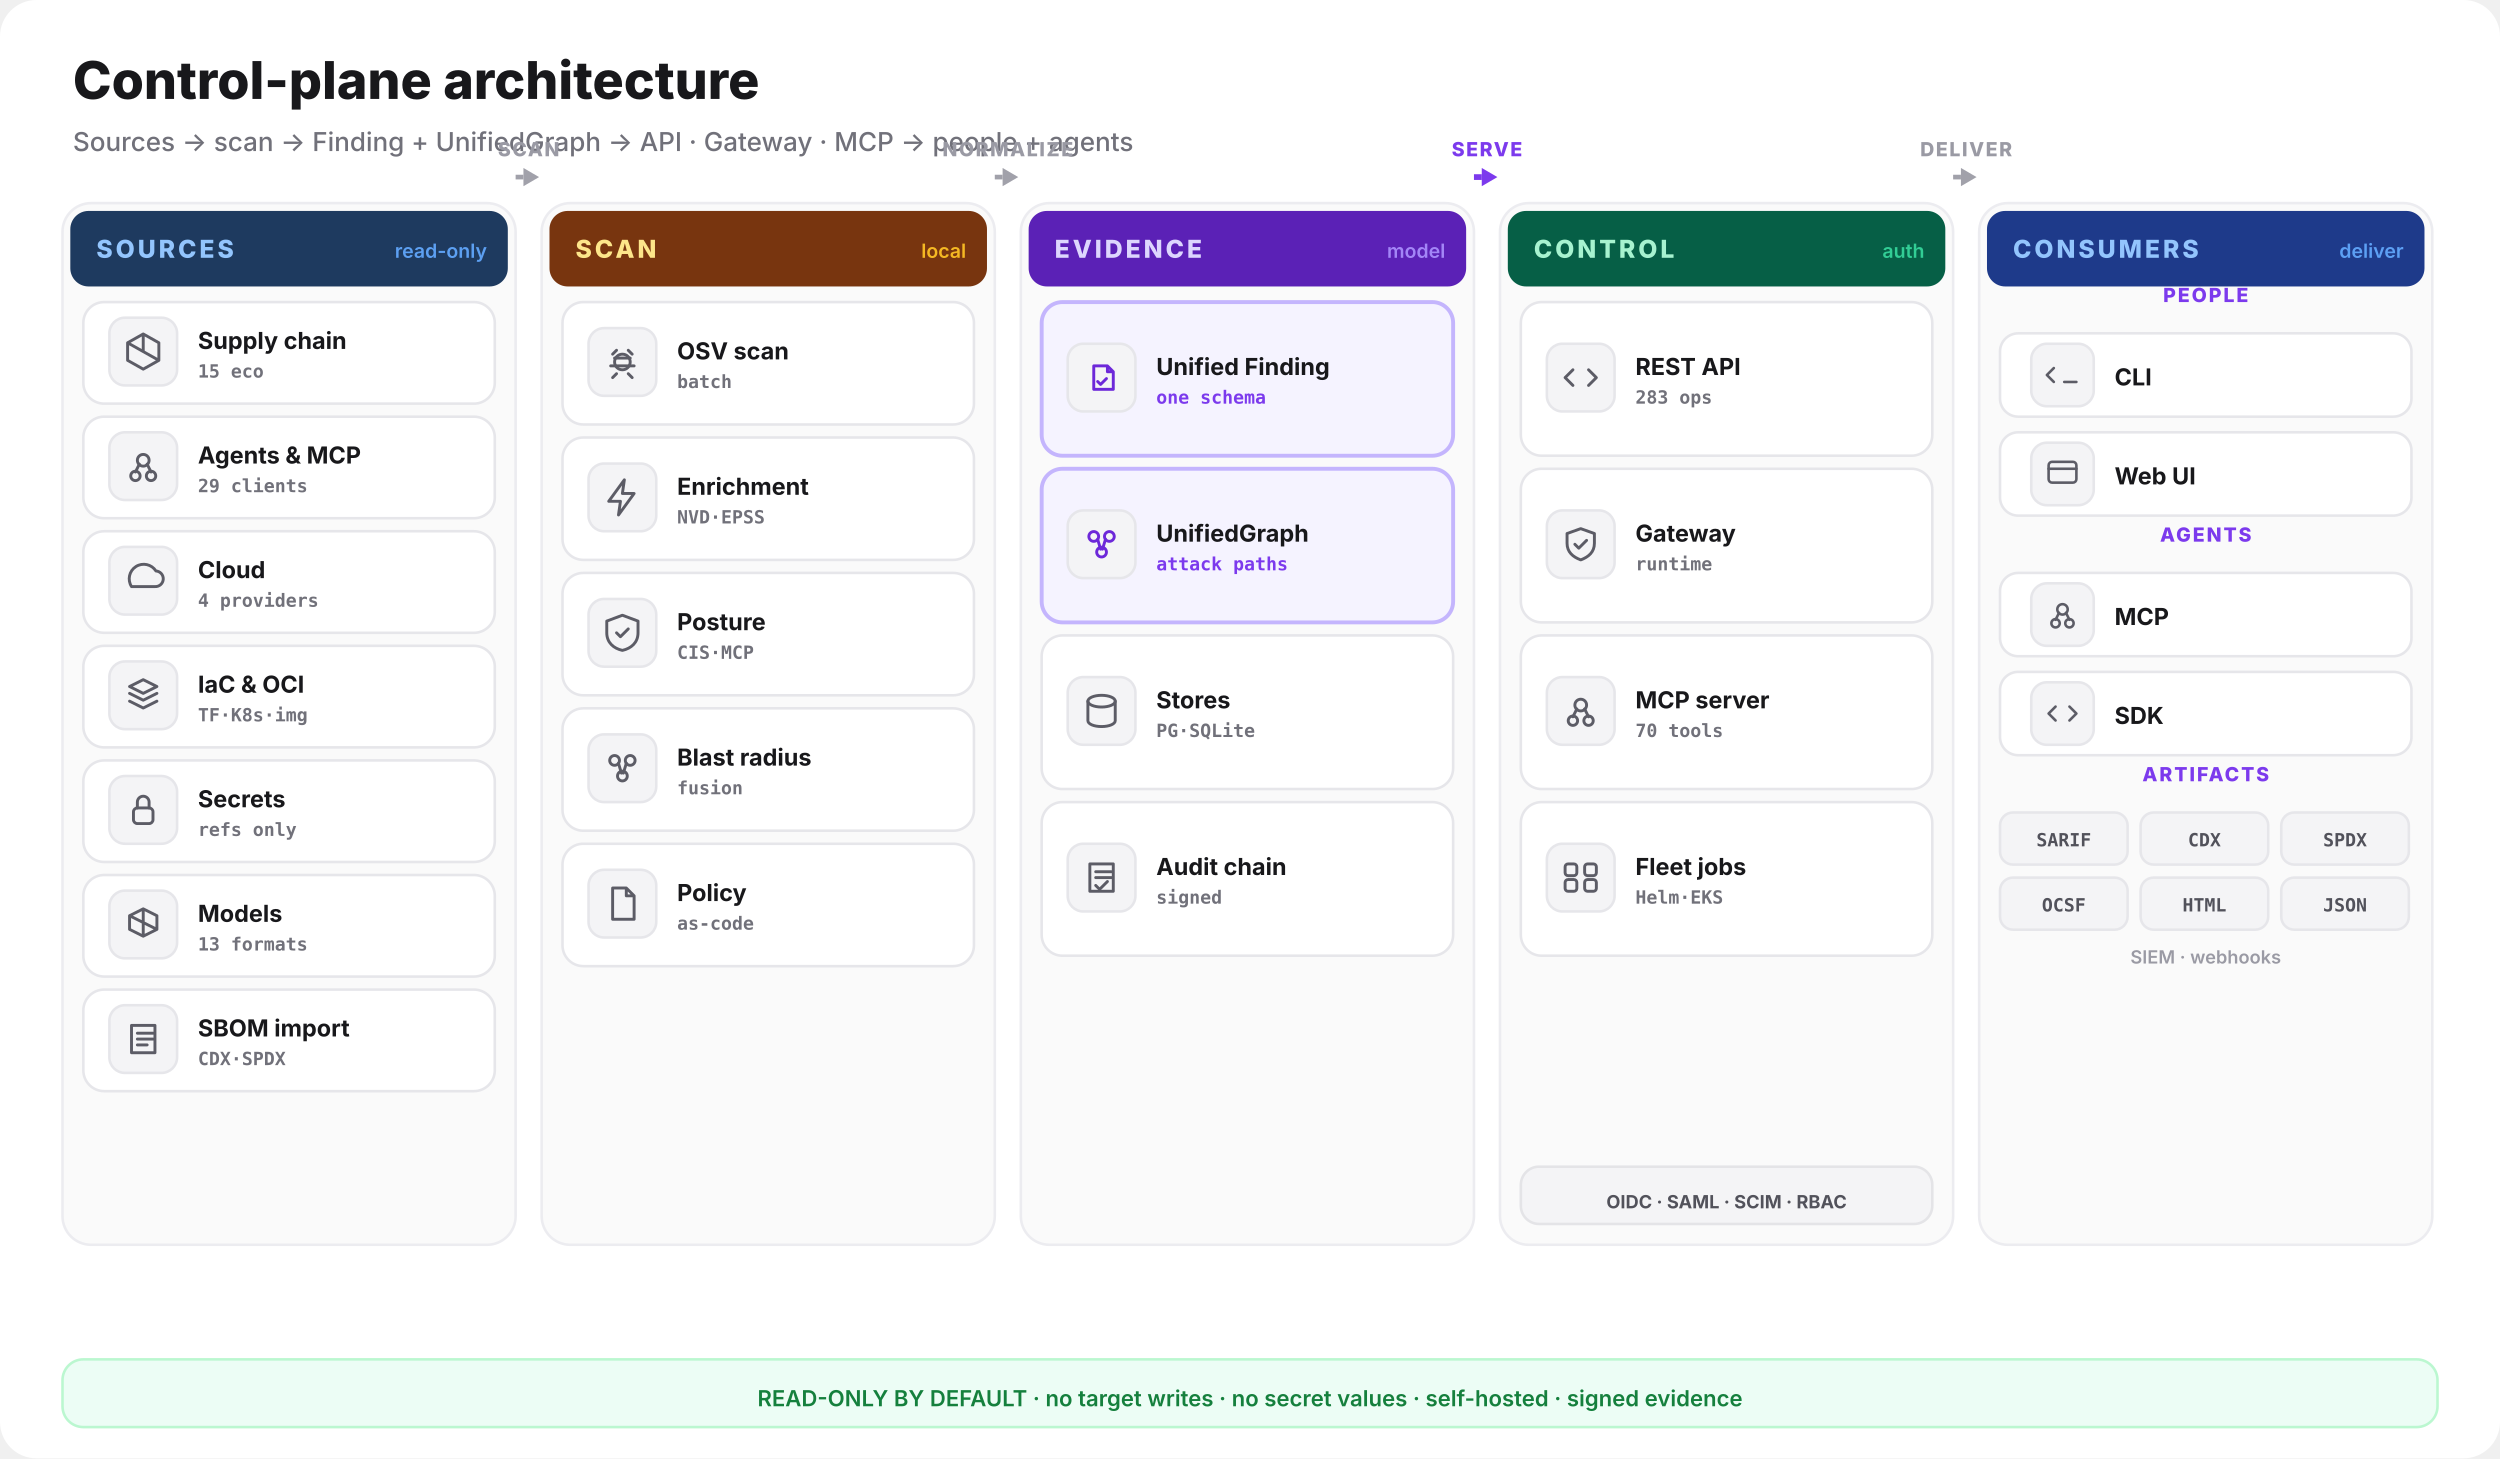
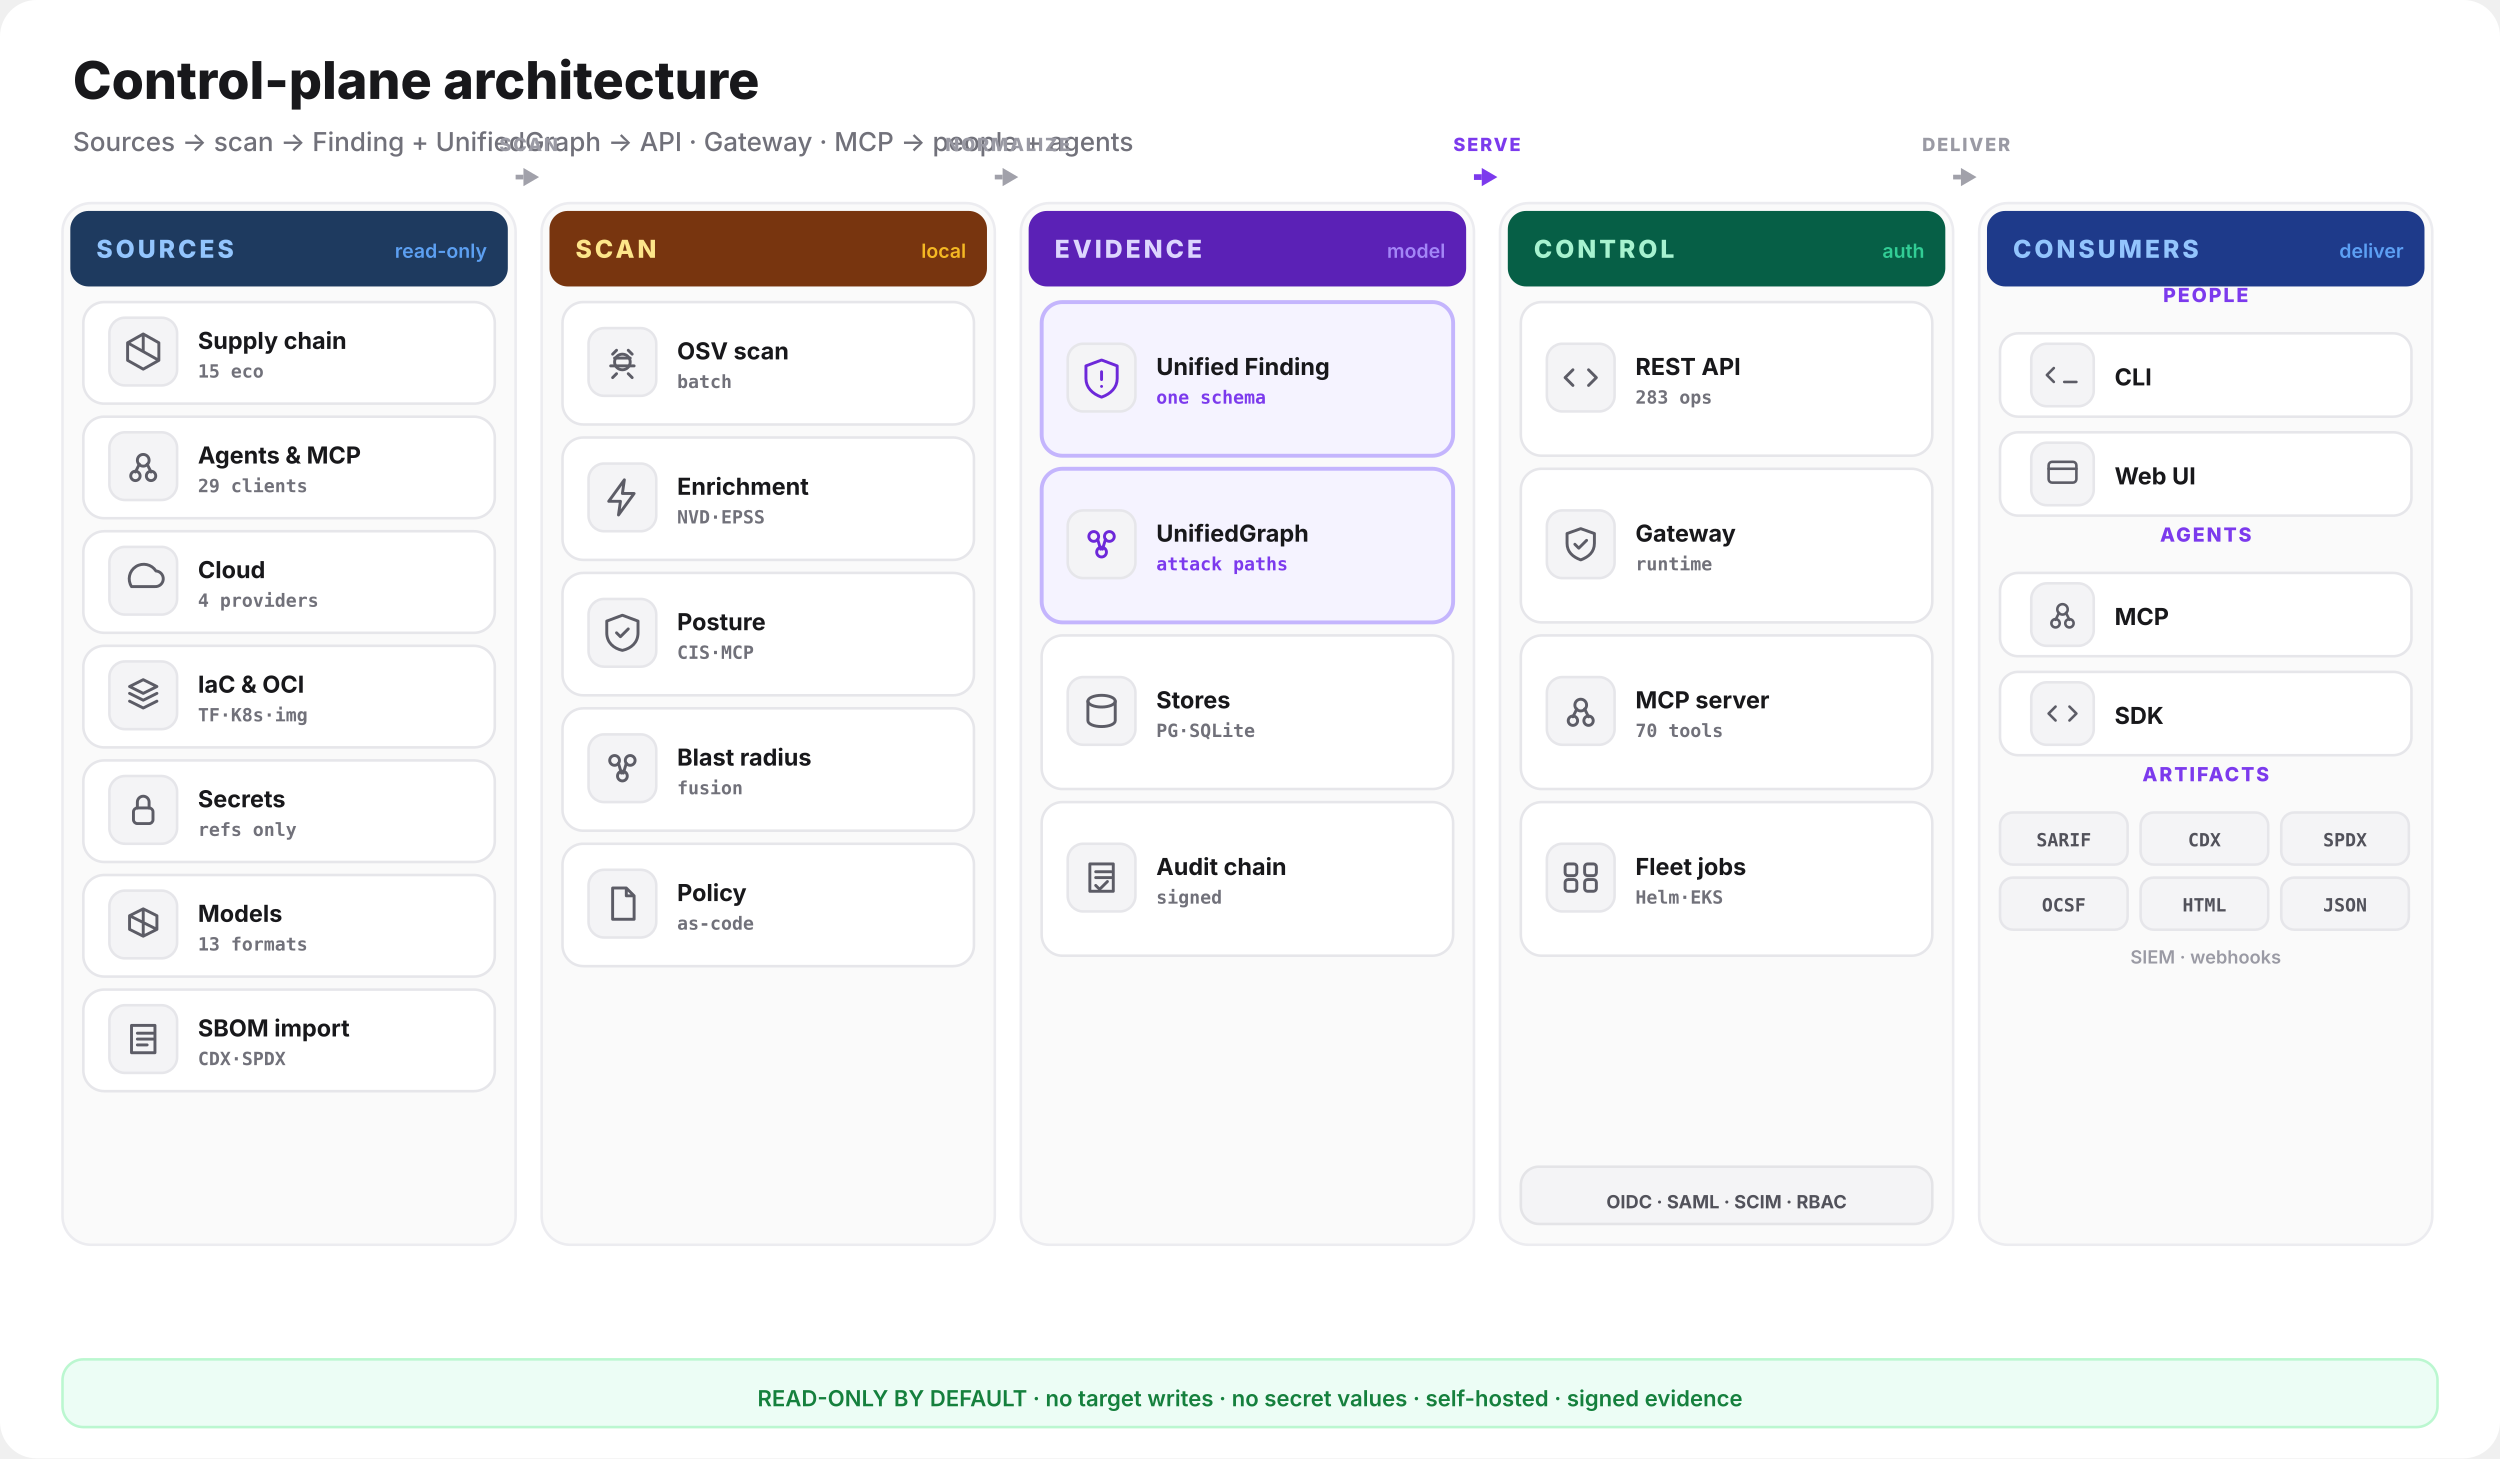
<svg xmlns="http://www.w3.org/2000/svg" width="960" height="560" viewBox="0 0 960 560" fill="none">
  <rect width="960" height="560" rx="14" fill="#ffffff" />
  <text x="28" y="38" font-family="Inter,system-ui,sans-serif" font-size="20" font-weight="800" fill="#18181b">Control-plane architecture</text>
  <text x="28" y="58" font-family="Inter,system-ui,sans-serif" font-size="10" font-weight="500" fill="#71717a">Sources -&gt; scan -&gt; Finding + UnifiedGraph -&gt; API · Gateway · MCP -&gt; people + agents</text>
  <rect x="24" y="78" width="174" height="400" rx="11" fill="#fafafa" stroke="#ececf0" />
  <rect x="27" y="81" width="168" height="29" rx="7" fill="#1e3a5f" />
  <text x="37" y="99" font-family="Inter,system-ui,sans-serif" font-size="9.5" font-weight="800" letter-spacing="0.12em" fill="#93c5fd">SOURCES</text>
  <text x="187" y="99" text-anchor="end" font-family="Inter,system-ui,sans-serif" font-size="7.5" font-weight="600" fill="#60a5fa" opacity="0.95">read-only</text>
  <rect x="208" y="78" width="174" height="400" rx="11" fill="#fafafa" stroke="#ececf0" />
  <rect x="211" y="81" width="168" height="29" rx="7" fill="#78350f" />
  <text x="221" y="99" font-family="Inter,system-ui,sans-serif" font-size="9.5" font-weight="800" letter-spacing="0.12em" fill="#fde68a">SCAN</text>
  <text x="371" y="99" text-anchor="end" font-family="Inter,system-ui,sans-serif" font-size="7.5" font-weight="600" fill="#fbbf24" opacity="0.95">local</text>
  <rect x="392" y="78" width="174" height="400" rx="11" fill="#fafafa" stroke="#ececf0" />
  <rect x="395" y="81" width="168" height="29" rx="7" fill="#5b21b6" />
  <text x="405" y="99" font-family="Inter,system-ui,sans-serif" font-size="9.5" font-weight="800" letter-spacing="0.12em" fill="#ddd6fe">EVIDENCE</text>
  <text x="555" y="99" text-anchor="end" font-family="Inter,system-ui,sans-serif" font-size="7.5" font-weight="600" fill="#a78bfa" opacity="0.95">model</text>
  <rect x="576" y="78" width="174" height="400" rx="11" fill="#fafafa" stroke="#ececf0" />
  <rect x="579" y="81" width="168" height="29" rx="7" fill="#065f46" />
  <text x="589" y="99" font-family="Inter,system-ui,sans-serif" font-size="9.5" font-weight="800" letter-spacing="0.12em" fill="#a7f3d0">CONTROL</text>
  <text x="739" y="99" text-anchor="end" font-family="Inter,system-ui,sans-serif" font-size="7.5" font-weight="600" fill="#34d399" opacity="0.95">auth</text>
  <rect x="760" y="78" width="174" height="400" rx="11" fill="#fafafa" stroke="#ececf0" />
  <rect x="763" y="81" width="168" height="29" rx="7" fill="#1e3a8a" />
  <text x="773" y="99" font-family="Inter,system-ui,sans-serif" font-size="9.5" font-weight="800" letter-spacing="0.12em" fill="#93c5fd">CONSUMERS</text>
  <text x="923" y="99" text-anchor="end" font-family="Inter,system-ui,sans-serif" font-size="7.5" font-weight="600" fill="#60a5fa" opacity="0.95">deliver</text>
  <rect x="32" y="116" width="158" height="39" rx="8" fill="#ffffff" stroke="#e6e6ea" stroke-width="1" />
  <rect x="42" y="122" width="26" height="26" rx="6" fill="#f4f4f6" stroke="#e6e6ea" />
  <g transform="translate(46,126) scale(0.75)" fill="none" stroke="#5c5c66" stroke-width="1.5" stroke-linecap="round" stroke-linejoin="round">
    <path d="M12 3l8 4.5v9L12 21l-8-4.5v-9z M12 3v9 M4 7.5l16 9" />
  </g>
  <text x="76" y="134" font-family="Inter,system-ui,sans-serif" font-size="9" font-weight="700" fill="#18181b">Supply chain</text>
  <text x="76" y="145" font-family="ui-monospace,monospace" font-size="7" font-weight="600" fill="#71717a">15 eco</text>
  <rect x="32" y="160" width="158" height="39" rx="8" fill="#ffffff" stroke="#e6e6ea" stroke-width="1" />
  <rect x="42" y="166" width="26" height="26" rx="6" fill="#f4f4f6" stroke="#e6e6ea" />
  <g transform="translate(46,170) scale(0.75)" fill="none" stroke="#5c5c66" stroke-width="1.5" stroke-linecap="round" stroke-linejoin="round">
    <circle cx="12" cy="9" r="3" />
    <circle cx="8" cy="17" r="2.4" />
    <circle cx="16" cy="17" r="2.4" />
    <path d="M10 11l-2 4 M14 11l2 4" />
  </g>
  <text x="76" y="178" font-family="Inter,system-ui,sans-serif" font-size="9" font-weight="700" fill="#18181b">Agents &amp; MCP</text>
  <text x="76" y="189" font-family="ui-monospace,monospace" font-size="7" font-weight="600" fill="#71717a">29 clients</text>
  <rect x="32" y="204" width="158" height="39" rx="8" fill="#ffffff" stroke="#e6e6ea" stroke-width="1" />
  <rect x="42" y="210" width="26" height="26" rx="6" fill="#f4f4f6" stroke="#e6e6ea" />
  <g transform="translate(46,214) scale(0.75)" fill="none" stroke="#5c5c66" stroke-width="1.5" stroke-linecap="round" stroke-linejoin="round">
    <path d="M6 15h12a4 4 0 0 0 .5-8A6 6 0 0 0 6 15z" />
  </g>
  <text x="76" y="222" font-family="Inter,system-ui,sans-serif" font-size="9" font-weight="700" fill="#18181b">Cloud</text>
  <text x="76" y="233" font-family="ui-monospace,monospace" font-size="7" font-weight="600" fill="#71717a">4 providers</text>
  <rect x="32" y="248" width="158" height="39" rx="8" fill="#ffffff" stroke="#e6e6ea" stroke-width="1" />
  <rect x="42" y="254" width="26" height="26" rx="6" fill="#f4f4f6" stroke="#e6e6ea" />
  <g transform="translate(46,258) scale(0.75)" fill="none" stroke="#5c5c66" stroke-width="1.5" stroke-linecap="round" stroke-linejoin="round">
    <path d="M12 4l7 3.5-7 3.5-7-3.5z M5 11l7 3.5 7-3.5 M5 15l7 3.5 7-3.5" />
  </g>
  <text x="76" y="266" font-family="Inter,system-ui,sans-serif" font-size="9" font-weight="700" fill="#18181b">IaC &amp; OCI</text>
  <text x="76" y="277" font-family="ui-monospace,monospace" font-size="7" font-weight="600" fill="#71717a">TF·K8s·img</text>
  <rect x="32" y="292" width="158" height="39" rx="8" fill="#ffffff" stroke="#e6e6ea" stroke-width="1" />
  <rect x="42" y="298" width="26" height="26" rx="6" fill="#f4f4f6" stroke="#e6e6ea" />
  <g transform="translate(46,302) scale(0.75)" fill="none" stroke="#5c5c66" stroke-width="1.5" stroke-linecap="round" stroke-linejoin="round">
    <rect x="7" y="11" width="10" height="8" rx="2" />
    <path d="M9 11V8a3 3 0 0 1 6 0v3" />
  </g>
  <text x="76" y="310" font-family="Inter,system-ui,sans-serif" font-size="9" font-weight="700" fill="#18181b">Secrets</text>
  <text x="76" y="321" font-family="ui-monospace,monospace" font-size="7" font-weight="600" fill="#71717a">refs only</text>
  <rect x="32" y="336" width="158" height="39" rx="8" fill="#ffffff" stroke="#e6e6ea" stroke-width="1" />
  <rect x="42" y="342" width="26" height="26" rx="6" fill="#f4f4f6" stroke="#e6e6ea" />
  <g transform="translate(46,346) scale(0.75)" fill="none" stroke="#5c5c66" stroke-width="1.5" stroke-linecap="round" stroke-linejoin="round">
    <path d="M12 4l7 3.5v7L12 18l-7-3.5v-7z M12 4v14 M5 7.5l14 7" />
  </g>
  <text x="76" y="354" font-family="Inter,system-ui,sans-serif" font-size="9" font-weight="700" fill="#18181b">Models</text>
  <text x="76" y="365" font-family="ui-monospace,monospace" font-size="7" font-weight="600" fill="#71717a">13 formats</text>
  <rect x="32" y="380" width="158" height="39" rx="8" fill="#ffffff" stroke="#e6e6ea" stroke-width="1" />
  <rect x="42" y="386" width="26" height="26" rx="6" fill="#f4f4f6" stroke="#e6e6ea" />
  <g transform="translate(46,390) scale(0.75)" fill="none" stroke="#5c5c66" stroke-width="1.5" stroke-linecap="round" stroke-linejoin="round">
    <path d="M6 5h12v14H6z M9 9h8 M9 12h8 M9 15h5" />
  </g>
  <text x="76" y="398" font-family="Inter,system-ui,sans-serif" font-size="9" font-weight="700" fill="#18181b">SBOM import</text>
  <text x="76" y="409" font-family="ui-monospace,monospace" font-size="7" font-weight="600" fill="#71717a">CDX·SPDX</text>
  <rect x="216" y="116" width="158" height="47" rx="8" fill="#ffffff" stroke="#e6e6ea" stroke-width="1" />
  <rect x="226" y="126" width="26" height="26" rx="6" fill="#f4f4f6" stroke="#e6e6ea" />
  <g transform="translate(230,130) scale(0.75)" fill="none" stroke="#5c5c66" stroke-width="1.5" stroke-linecap="round" stroke-linejoin="round">
    <path d="M8 10h8M6 14h12M9 6l-2 2M15 6l2 2M9 18l-2 2M15 18l2 2" />
    <circle cx="12" cy="12" r="4" />
  </g>
  <text x="260" y="138" font-family="Inter,system-ui,sans-serif" font-size="9" font-weight="700" fill="#18181b">OSV scan</text>
  <text x="260" y="149" font-family="ui-monospace,monospace" font-size="7" font-weight="600" fill="#71717a">batch</text>
  <rect x="216" y="168" width="158" height="47" rx="8" fill="#ffffff" stroke="#e6e6ea" stroke-width="1" />
  <rect x="226" y="178" width="26" height="26" rx="6" fill="#f4f4f6" stroke="#e6e6ea" />
  <g transform="translate(230,182) scale(0.75)" fill="none" stroke="#5c5c66" stroke-width="1.5" stroke-linecap="round" stroke-linejoin="round">
    <path d="M13 3L5 14h6l-1 7 8-11h-6z" />
  </g>
  <text x="260" y="190" font-family="Inter,system-ui,sans-serif" font-size="9" font-weight="700" fill="#18181b">Enrichment</text>
  <text x="260" y="201" font-family="ui-monospace,monospace" font-size="7" font-weight="600" fill="#71717a">NVD·EPSS</text>
  <rect x="216" y="220" width="158" height="47" rx="8" fill="#ffffff" stroke="#e6e6ea" stroke-width="1" />
  <rect x="226" y="230" width="26" height="26" rx="6" fill="#f4f4f6" stroke="#e6e6ea" />
  <g transform="translate(230,234) scale(0.75)" fill="none" stroke="#5c5c66" stroke-width="1.5" stroke-linecap="round" stroke-linejoin="round">
    <path d="M12 3l8 3v6c0 5-3.5 8-8 9-4.5-1-8-4-8-9V6z" />
    <path d="M9 12l2 2 4-4" />
  </g>
  <text x="260" y="242" font-family="Inter,system-ui,sans-serif" font-size="9" font-weight="700" fill="#18181b">Posture</text>
  <text x="260" y="253" font-family="ui-monospace,monospace" font-size="7" font-weight="600" fill="#71717a">CIS·MCP</text>
  <rect x="216" y="272" width="158" height="47" rx="8" fill="#ffffff" stroke="#e6e6ea" stroke-width="1" />
  <rect x="226" y="282" width="26" height="26" rx="6" fill="#f4f4f6" stroke="#e6e6ea" />
  <g transform="translate(230,286) scale(0.75)" fill="none" stroke="#5c5c66" stroke-width="1.5" stroke-linecap="round" stroke-linejoin="round">
    <circle cx="8" cy="8" r="2.5" />
    <circle cx="16" cy="8" r="2.5" />
    <circle cx="12" cy="16" r="2.5" />
    <path d="M10 9.5l1.5 5 M14 9.5l-1.5 5" />
  </g>
  <text x="260" y="294" font-family="Inter,system-ui,sans-serif" font-size="9" font-weight="700" fill="#18181b">Blast radius</text>
  <text x="260" y="305" font-family="ui-monospace,monospace" font-size="7" font-weight="600" fill="#71717a">fusion</text>
  <rect x="216" y="324" width="158" height="47" rx="8" fill="#ffffff" stroke="#e6e6ea" stroke-width="1" />
  <rect x="226" y="334" width="26" height="26" rx="6" fill="#f4f4f6" stroke="#e6e6ea" />
  <g transform="translate(230,338) scale(0.75)" fill="none" stroke="#5c5c66" stroke-width="1.5" stroke-linecap="round" stroke-linejoin="round">
    <path d="M7 4h7l4 4v12H7z M14 4v4h4" />
  </g>
  <text x="260" y="346" font-family="Inter,system-ui,sans-serif" font-size="9" font-weight="700" fill="#18181b">Policy</text>
  <text x="260" y="357" font-family="ui-monospace,monospace" font-size="7" font-weight="600" fill="#71717a">as-code</text>
  <rect x="400" y="116" width="158" height="59" rx="8" fill="#f5f3ff" stroke="#c4b5fd" stroke-width="1.5" />
  <rect x="410" y="132" width="26" height="26" rx="6" fill="#f4f4f6" stroke="#e6e6ea" />
  <g transform="translate(414,136) scale(0.75)" fill="none" stroke="#6d28d9" stroke-width="1.5" stroke-linecap="round" stroke-linejoin="round">
-     <path d="M8 6h7l3 3v9H8z M15 6v3h3 M10 14l1.5 1.5 3-3" />
+     <path d="M12 3l8 3v6.5c0 4.5-3.2 7.8-8 9.5-4.8-1.7-8-5-8-9.5V6z" />
+     <path d="M12 9v4" />
+     <path d="M12 16.5h.01" />
  </g>
  <text x="444" y="144" font-family="Inter,system-ui,sans-serif" font-size="9" font-weight="700" fill="#18181b">Unified Finding</text>
  <text x="444" y="155" font-family="ui-monospace,monospace" font-size="7" font-weight="600" fill="#7c3aed">one schema</text>
  <rect x="400" y="180" width="158" height="59" rx="8" fill="#f5f3ff" stroke="#c4b5fd" stroke-width="1.5" />
  <rect x="410" y="196" width="26" height="26" rx="6" fill="#f4f4f6" stroke="#e6e6ea" />
  <g transform="translate(414,200) scale(0.75)" fill="none" stroke="#6d28d9" stroke-width="1.5" stroke-linecap="round" stroke-linejoin="round">
    <circle cx="8" cy="8" r="2.5" />
    <circle cx="16" cy="8" r="2.5" />
    <circle cx="12" cy="16" r="2.5" />
    <path d="M10 9.5l1.5 5 M14 9.5l-1.5 5" />
  </g>
  <text x="444" y="208" font-family="Inter,system-ui,sans-serif" font-size="9" font-weight="700" fill="#18181b">UnifiedGraph</text>
  <text x="444" y="219" font-family="ui-monospace,monospace" font-size="7" font-weight="600" fill="#7c3aed">attack paths</text>
  <rect x="400" y="244" width="158" height="59" rx="8" fill="#ffffff" stroke="#e6e6ea" stroke-width="1" />
  <rect x="410" y="260" width="26" height="26" rx="6" fill="#f4f4f6" stroke="#e6e6ea" />
  <g transform="translate(414,264) scale(0.75)" fill="none" stroke="#5c5c66" stroke-width="1.5" stroke-linecap="round" stroke-linejoin="round">
    <ellipse cx="12" cy="7" rx="7" ry="3" />
    <path d="M5 7v10c0 1.7 3.1 3 7 3s7-1.3 7-3V7" />
  </g>
  <text x="444" y="272" font-family="Inter,system-ui,sans-serif" font-size="9" font-weight="700" fill="#18181b">Stores</text>
  <text x="444" y="283" font-family="ui-monospace,monospace" font-size="7" font-weight="600" fill="#71717a">PG·SQLite</text>
  <rect x="400" y="308" width="158" height="59" rx="8" fill="#ffffff" stroke="#e6e6ea" stroke-width="1" />
  <rect x="410" y="324" width="26" height="26" rx="6" fill="#f4f4f6" stroke="#e6e6ea" />
  <g transform="translate(414,328) scale(0.75)" fill="none" stroke="#5c5c66" stroke-width="1.5" stroke-linecap="round" stroke-linejoin="round">
    <path d="M6 5h12v14H6z M9 9h8 M9 12h8" />
    <path d="M9 16l2 2 4-4" />
  </g>
  <text x="444" y="336" font-family="Inter,system-ui,sans-serif" font-size="9" font-weight="700" fill="#18181b">Audit chain</text>
  <text x="444" y="347" font-family="ui-monospace,monospace" font-size="7" font-weight="600" fill="#71717a">signed</text>
  <rect x="584" y="116" width="158" height="59" rx="8" fill="#ffffff" stroke="#e6e6ea" stroke-width="1" />
  <rect x="594" y="132" width="26" height="26" rx="6" fill="#f4f4f6" stroke="#e6e6ea" />
  <g transform="translate(598,136) scale(0.75)" fill="none" stroke="#5c5c66" stroke-width="1.5" stroke-linecap="round" stroke-linejoin="round">
    <path d="M8 8l-4 4 4 4M16 8l4 4-4 4" />
  </g>
  <text x="628" y="144" font-family="Inter,system-ui,sans-serif" font-size="9" font-weight="700" fill="#18181b">REST API</text>
  <text x="628" y="155" font-family="ui-monospace,monospace" font-size="7" font-weight="600" fill="#71717a">283 ops</text>
  <rect x="584" y="180" width="158" height="59" rx="8" fill="#ffffff" stroke="#e6e6ea" stroke-width="1" />
  <rect x="594" y="196" width="26" height="26" rx="6" fill="#f4f4f6" stroke="#e6e6ea" />
  <g transform="translate(598,200) scale(0.75)" fill="none" stroke="#5c5c66" stroke-width="1.5" stroke-linecap="round" stroke-linejoin="round">
    <path d="M12 4l7 2.5v5c0 4.5-3 7-7 8.5-4-1.5-7-4-7-8.5v-5z" />
    <path d="M9 12l2 2 4-4" />
  </g>
  <text x="628" y="208" font-family="Inter,system-ui,sans-serif" font-size="9" font-weight="700" fill="#18181b">Gateway</text>
  <text x="628" y="219" font-family="ui-monospace,monospace" font-size="7" font-weight="600" fill="#71717a">runtime</text>
  <rect x="584" y="244" width="158" height="59" rx="8" fill="#ffffff" stroke="#e6e6ea" stroke-width="1" />
  <rect x="594" y="260" width="26" height="26" rx="6" fill="#f4f4f6" stroke="#e6e6ea" />
  <g transform="translate(598,264) scale(0.75)" fill="none" stroke="#5c5c66" stroke-width="1.5" stroke-linecap="round" stroke-linejoin="round">
    <circle cx="12" cy="9" r="3" />
    <circle cx="8" cy="17" r="2.4" />
    <circle cx="16" cy="17" r="2.4" />
    <path d="M10 11l-2 4 M14 11l2 4" />
  </g>
  <text x="628" y="272" font-family="Inter,system-ui,sans-serif" font-size="9" font-weight="700" fill="#18181b">MCP server</text>
  <text x="628" y="283" font-family="ui-monospace,monospace" font-size="7" font-weight="600" fill="#71717a">70 tools</text>
  <rect x="584" y="308" width="158" height="59" rx="8" fill="#ffffff" stroke="#e6e6ea" stroke-width="1" />
  <rect x="594" y="324" width="26" height="26" rx="6" fill="#f4f4f6" stroke="#e6e6ea" />
  <g transform="translate(598,328) scale(0.75)" fill="none" stroke="#5c5c66" stroke-width="1.5" stroke-linecap="round" stroke-linejoin="round">
    <rect x="4" y="5" width="6" height="6" rx="1.5" />
    <rect x="14" y="5" width="6" height="6" rx="1.5" />
    <rect x="4" y="13" width="6" height="6" rx="1.5" />
    <rect x="14" y="13" width="6" height="6" rx="1.5" />
  </g>
  <text x="628" y="336" font-family="Inter,system-ui,sans-serif" font-size="9" font-weight="700" fill="#18181b">Fleet jobs</text>
  <text x="628" y="347" font-family="ui-monospace,monospace" font-size="7" font-weight="600" fill="#71717a">Helm·EKS</text>
  <rect x="584" y="448" width="158" height="22" rx="7" fill="#f4f4f6" stroke="#e4e4e7" />
  <text x="663" y="464" text-anchor="middle" font-family="Inter,system-ui,sans-serif" font-size="7" font-weight="700" fill="#52525b">OIDC · SAML · SCIM · RBAC</text>
  <text x="847" y="116" text-anchor="middle" font-family="Inter,system-ui,sans-serif" font-size="7.5" font-weight="800" letter-spacing="0.1em" fill="#7c3aed">PEOPLE</text>
  <rect x="768" y="128" width="158" height="32" rx="7" fill="#ffffff" stroke="#e6e6ea" />
  <rect x="780" y="132" width="24" height="24" rx="6" fill="#f4f4f6" stroke="#e6e6ea" />
  <g transform="translate(784,136) scale(0.6666667)" fill="none" stroke="#5c5c66" stroke-width="1.5" stroke-linecap="round" stroke-linejoin="round">
    <path d="M7 8l-4 4 4 4 M13 16h7" />
  </g>
  <text x="812" y="148" font-family="Inter,system-ui,sans-serif" font-size="9" font-weight="700" fill="#18181b">CLI</text>
  <rect x="768" y="166" width="158" height="32" rx="7" fill="#ffffff" stroke="#e6e6ea" />
  <rect x="780" y="170" width="24" height="24" rx="6" fill="#f4f4f6" stroke="#e6e6ea" />
  <g transform="translate(784,174) scale(0.6666667)" fill="none" stroke="#5c5c66" stroke-width="1.5" stroke-linecap="round" stroke-linejoin="round">
    <rect x="4" y="5" width="16" height="12" rx="2" />
    <path d="M4 9h16" />
  </g>
  <text x="812" y="186" font-family="Inter,system-ui,sans-serif" font-size="9" font-weight="700" fill="#18181b">Web UI</text>
  <text x="847" y="208" text-anchor="middle" font-family="Inter,system-ui,sans-serif" font-size="7.5" font-weight="800" letter-spacing="0.1em" fill="#7c3aed">AGENTS</text>
  <rect x="768" y="220" width="158" height="32" rx="7" fill="#ffffff" stroke="#e6e6ea" />
  <rect x="780" y="224" width="24" height="24" rx="6" fill="#f4f4f6" stroke="#e6e6ea" />
  <g transform="translate(784,228) scale(0.6666667)" fill="none" stroke="#5c5c66" stroke-width="1.5" stroke-linecap="round" stroke-linejoin="round">
    <circle cx="12" cy="9" r="3" />
    <circle cx="8" cy="17" r="2.4" />
    <circle cx="16" cy="17" r="2.4" />
    <path d="M10 11l-2 4 M14 11l2 4" />
  </g>
  <text x="812" y="240" font-family="Inter,system-ui,sans-serif" font-size="9" font-weight="700" fill="#18181b">MCP</text>
  <rect x="768" y="258" width="158" height="32" rx="7" fill="#ffffff" stroke="#e6e6ea" />
  <rect x="780" y="262" width="24" height="24" rx="6" fill="#f4f4f6" stroke="#e6e6ea" />
  <g transform="translate(784,266) scale(0.6666667)" fill="none" stroke="#5c5c66" stroke-width="1.5" stroke-linecap="round" stroke-linejoin="round">
    <path d="M8 8l-4 4 4 4M16 8l4 4-4 4" />
  </g>
  <text x="812" y="278" font-family="Inter,system-ui,sans-serif" font-size="9" font-weight="700" fill="#18181b">SDK</text>
  <text x="847" y="300" text-anchor="middle" font-family="Inter,system-ui,sans-serif" font-size="7.5" font-weight="800" letter-spacing="0.1em" fill="#7c3aed">ARTIFACTS</text>
  <rect x="768" y="312" width="49" height="20" rx="5" fill="#f4f4f6" stroke="#e6e6ea" />
  <text x="792.5" y="325" text-anchor="middle" font-family="ui-monospace,monospace" font-size="7" font-weight="700" fill="#52525b">SARIF</text>
  <rect x="822" y="312" width="49" height="20" rx="5" fill="#f4f4f6" stroke="#e6e6ea" />
  <text x="846.5" y="325" text-anchor="middle" font-family="ui-monospace,monospace" font-size="7" font-weight="700" fill="#52525b">CDX</text>
  <rect x="876" y="312" width="49" height="20" rx="5" fill="#f4f4f6" stroke="#e6e6ea" />
  <text x="900.5" y="325" text-anchor="middle" font-family="ui-monospace,monospace" font-size="7" font-weight="700" fill="#52525b">SPDX</text>
  <rect x="768" y="337" width="49" height="20" rx="5" fill="#f4f4f6" stroke="#e6e6ea" />
  <text x="792.5" y="350" text-anchor="middle" font-family="ui-monospace,monospace" font-size="7" font-weight="700" fill="#52525b">OCSF</text>
  <rect x="822" y="337" width="49" height="20" rx="5" fill="#f4f4f6" stroke="#e6e6ea" />
  <text x="846.5" y="350" text-anchor="middle" font-family="ui-monospace,monospace" font-size="7" font-weight="700" fill="#52525b">HTML</text>
  <rect x="876" y="337" width="49" height="20" rx="5" fill="#f4f4f6" stroke="#e6e6ea" />
  <text x="900.5" y="350" text-anchor="middle" font-family="ui-monospace,monospace" font-size="7" font-weight="700" fill="#52525b">JSON</text>
  <text x="847" y="370" text-anchor="middle" font-family="Inter,system-ui,sans-serif" font-size="7" font-weight="600" fill="#9a9aa4">SIEM · webhooks</text>
  <line x1="198" y1="68" x2="201" y2="68" stroke="#a1a1aa" stroke-width="1.8" />
  <polygon points="207,68 201,64.5 201,71.5" fill="#a1a1aa" />
-   <text x="203" y="60" text-anchor="middle" font-family="Inter,system-ui,sans-serif" font-size="7.5" font-weight="800" letter-spacing="0.08em" fill="#9a9aa4">SCAN</text>
+   <text x="203" y="58" text-anchor="middle" font-family="Inter,system-ui,sans-serif" font-size="7" font-weight="800" letter-spacing="0.1em" fill="#9a9aa4">SCAN</text>
  <line x1="382" y1="68" x2="385" y2="68" stroke="#a1a1aa" stroke-width="1.8" />
  <polygon points="391,68 385,64.5 385,71.5" fill="#a1a1aa" />
-   <text x="387" y="60" text-anchor="middle" font-family="Inter,system-ui,sans-serif" font-size="7.5" font-weight="800" letter-spacing="0.08em" fill="#9a9aa4">NORMALIZE</text>
+   <text x="387" y="58" text-anchor="middle" font-family="Inter,system-ui,sans-serif" font-size="7" font-weight="800" letter-spacing="0.1em" fill="#9a9aa4">NORMALIZE</text>
  <line x1="566" y1="68" x2="569" y2="68" stroke="#7c3aed" stroke-width="2.2" />
  <polygon points="575,68 569,64.5 569,71.5" fill="#7c3aed" />
-   <text x="571" y="60" text-anchor="middle" font-family="Inter,system-ui,sans-serif" font-size="7.5" font-weight="800" letter-spacing="0.08em" fill="#7c3aed">SERVE</text>
+   <text x="571" y="58" text-anchor="middle" font-family="Inter,system-ui,sans-serif" font-size="7" font-weight="800" letter-spacing="0.1em" fill="#7c3aed">SERVE</text>
  <line x1="750" y1="68" x2="753" y2="68" stroke="#a1a1aa" stroke-width="1.8" />
  <polygon points="759,68 753,64.5 753,71.5" fill="#a1a1aa" />
-   <text x="755" y="60" text-anchor="middle" font-family="Inter,system-ui,sans-serif" font-size="7.5" font-weight="800" letter-spacing="0.08em" fill="#9a9aa4">DELIVER</text>
+   <text x="755" y="58" text-anchor="middle" font-family="Inter,system-ui,sans-serif" font-size="7" font-weight="800" letter-spacing="0.1em" fill="#9a9aa4">DELIVER</text>
  <rect x="24" y="522" width="912" height="26" rx="8" fill="#ecfdf5" stroke="#bbf7d0" />
  <text x="480" y="540" text-anchor="middle" font-family="Inter,system-ui,sans-serif" font-size="8.5" font-weight="600" fill="#15803d">READ-ONLY BY DEFAULT · no target writes · no secret values · self-hosted · signed evidence</text>
</svg>
